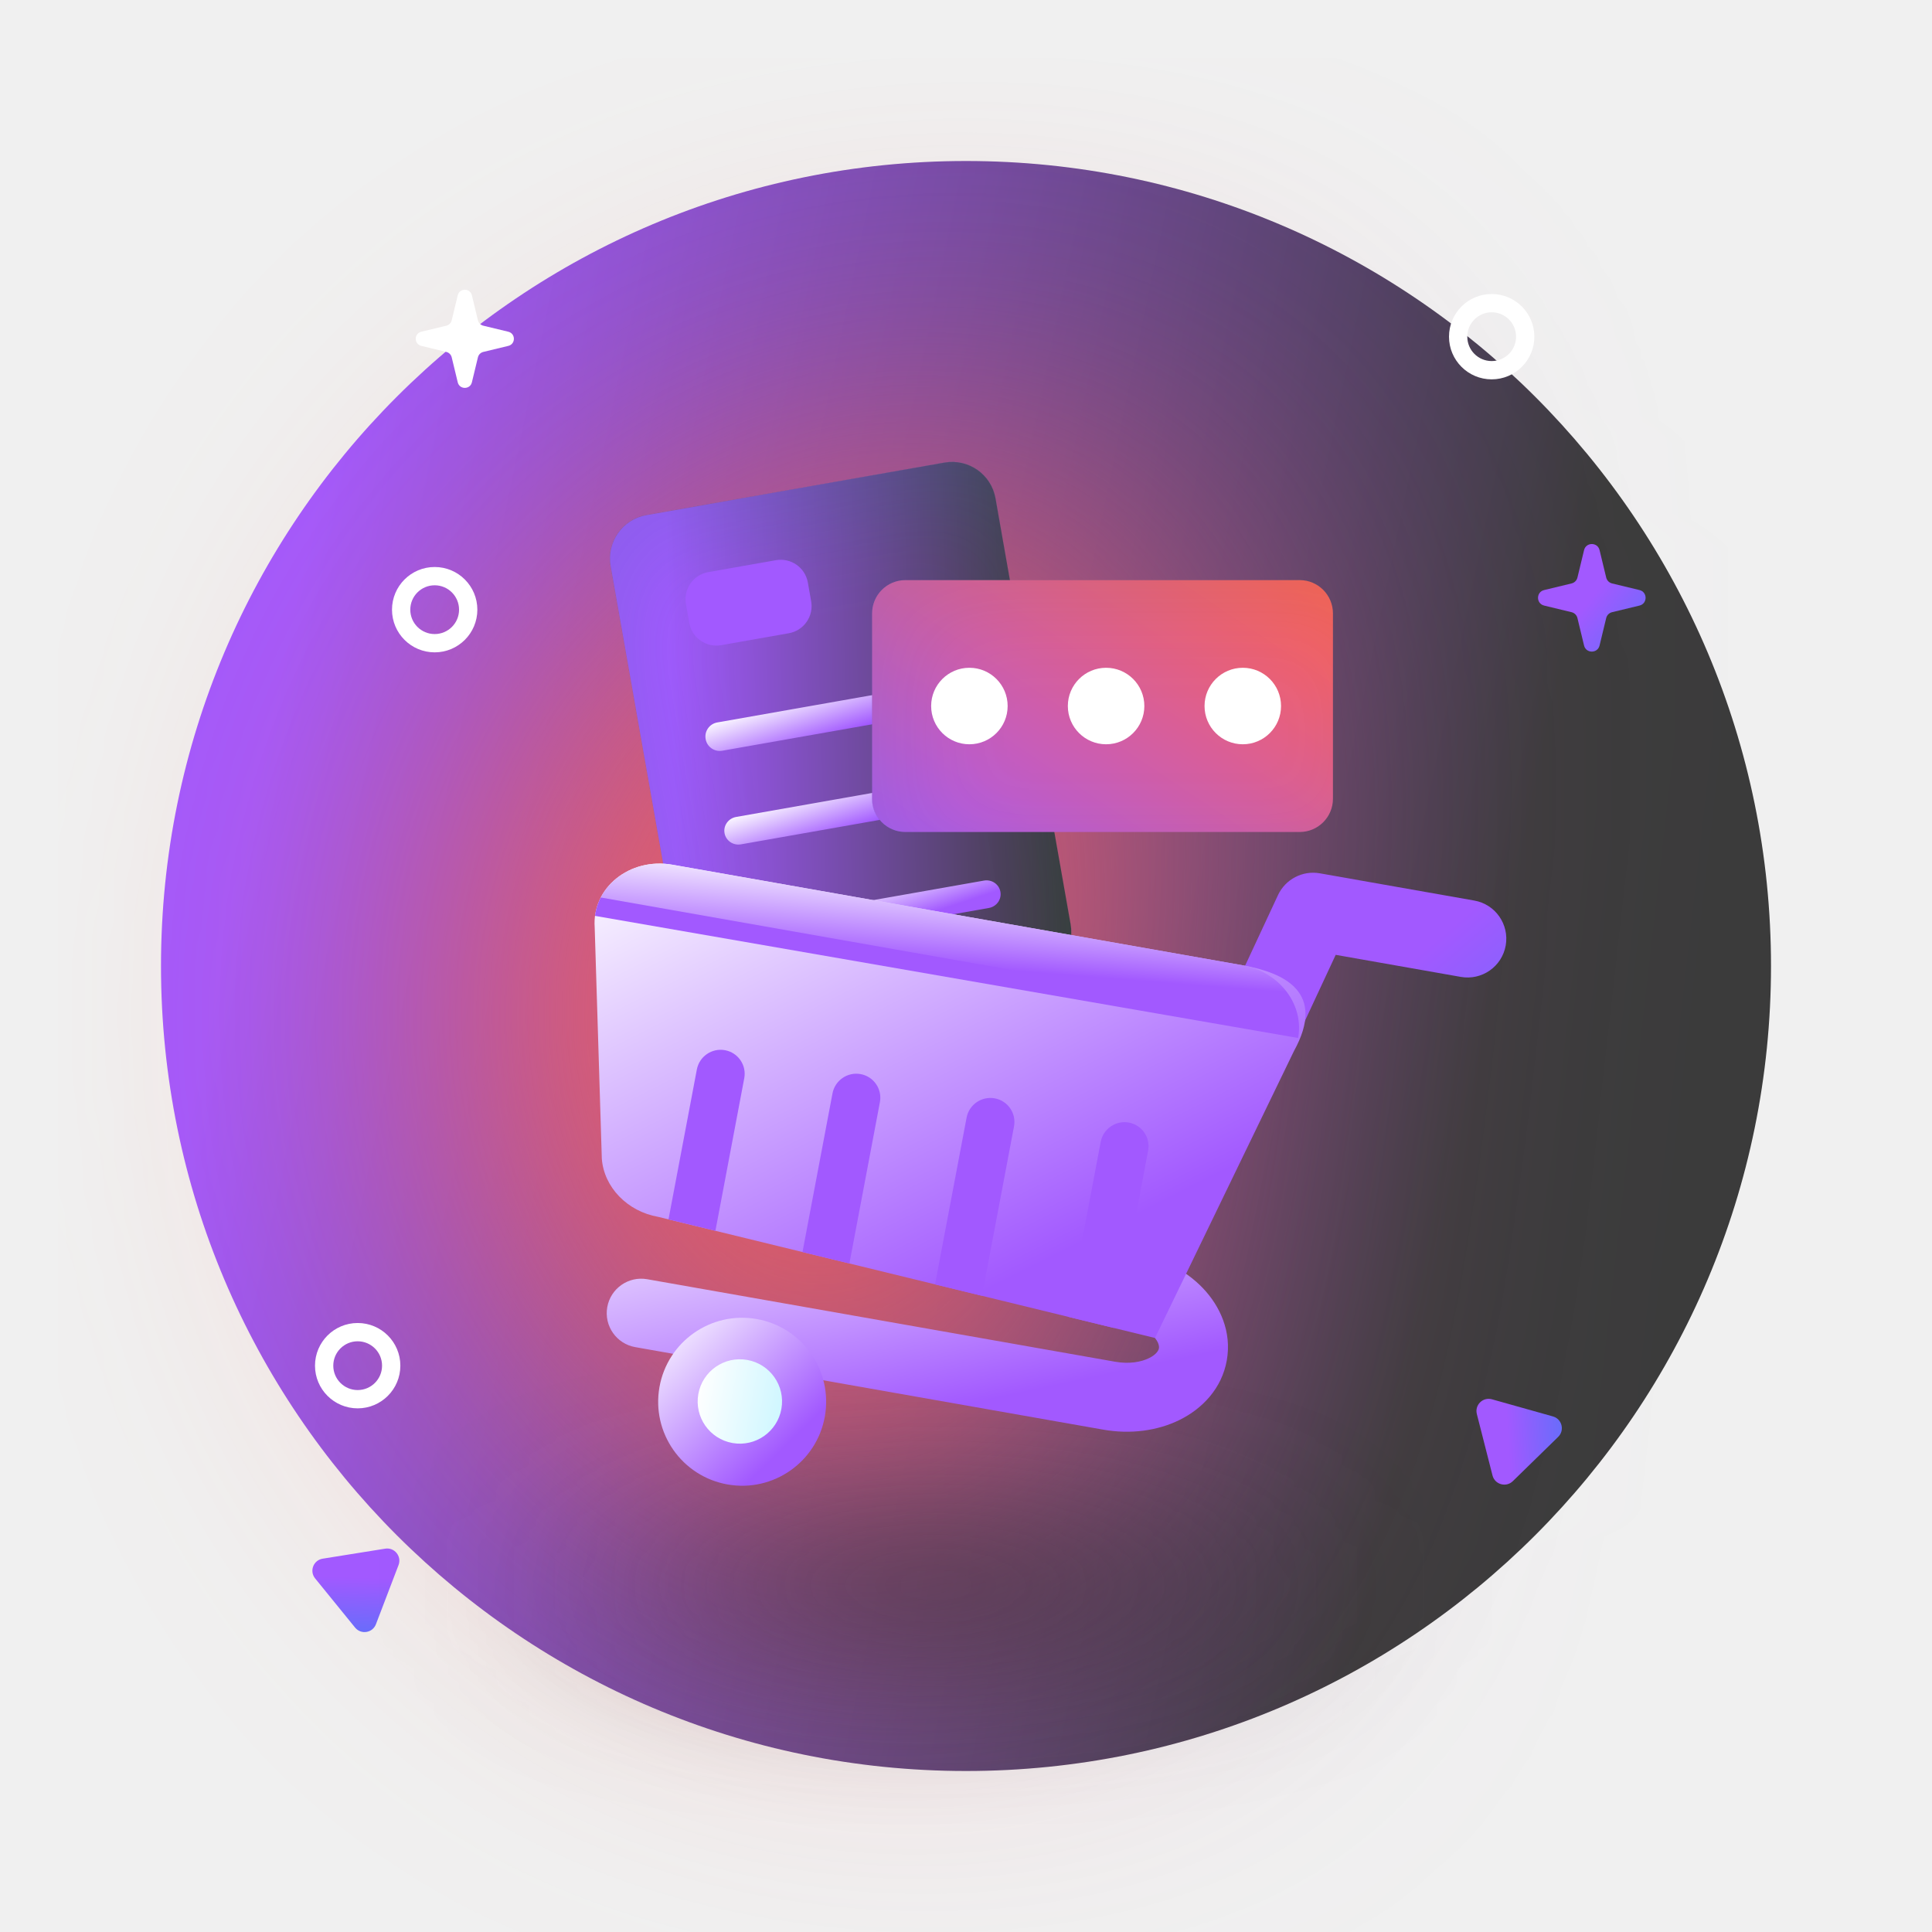
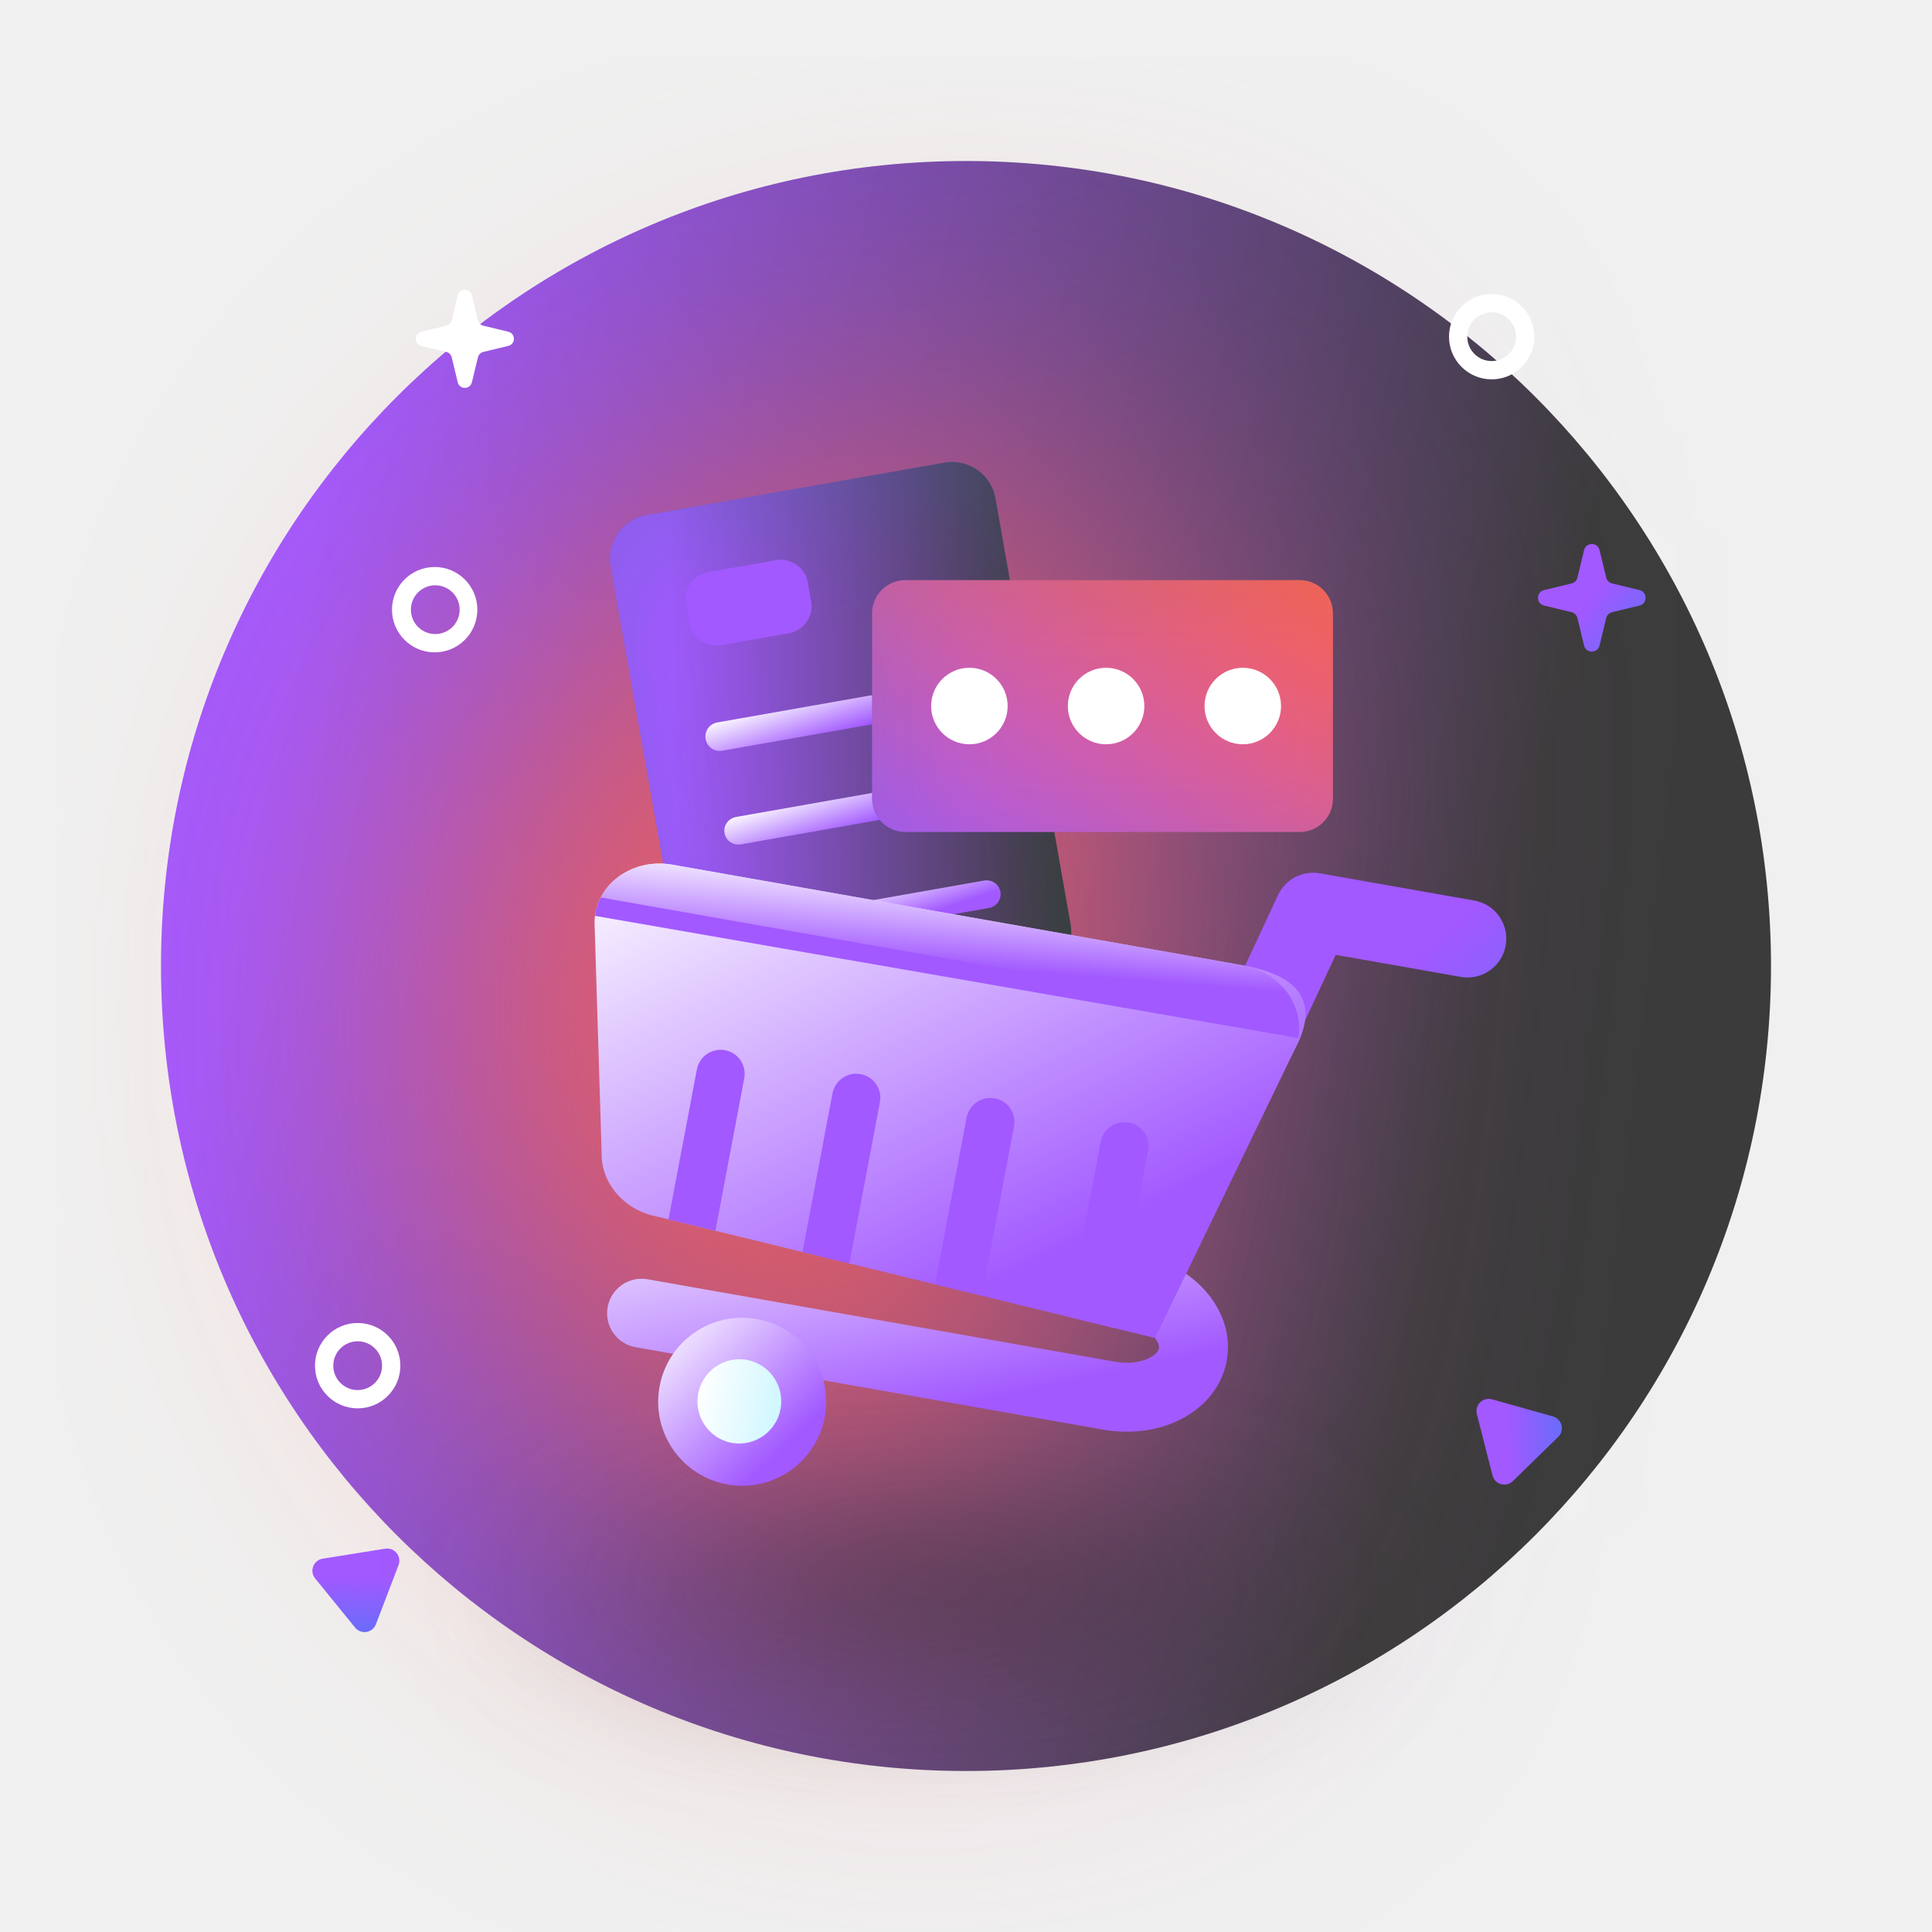
- <svg xmlns="http://www.w3.org/2000/svg" width="250" height="250" viewBox="0 0 250 250" fill="none">
-   <g clip-path="url(#clip0_305_7528)">
-     <path d="M125 229.167C182.53 229.167 229.167 182.53 229.167 125C229.167 67.47 182.53 20.833 125 20.833C67.47 20.833 20.833 67.47 20.833 125C20.833 182.53 67.47 229.167 125 229.167Z" fill="url(#paint0_linear_305_7528)" />
-     <g filter="url(#filter0_f_305_7528)">
-       <path d="M131.341 201.087C169.861 201.087 201.087 169.861 201.087 131.341C201.087 92.821 169.861 61.594 131.341 61.594C92.821 61.594 61.594 92.821 61.594 131.341C61.594 169.861 92.821 201.087 131.341 201.087Z" fill="url(#paint1_linear_305_7528)" />
+ <svg xmlns="http://www.w3.org/2000/svg" width="250" height="250" fill="none">
+   <g clip-path="url(#a)">
+     <path fill="url(#b)" d="M125 229.167c57.53 0 104.167-46.637 104.167-104.167S182.53 20.833 125 20.833 20.833 67.47 20.833 125 67.47 229.167 125 229.167Z" />
+     <g filter="url(#c)">
+       <path fill="url(#d)" d="M131.341 201.087c38.52 0 69.746-31.226 69.746-69.746 0-38.52-31.226-69.747-69.746-69.747-38.52 0-69.747 31.227-69.747 69.747 0 38.52 31.227 69.746 69.747 69.746Z" />
    </g>
-     <path fill-rule="evenodd" clip-rule="evenodd" d="M56.247 82.047C57.989 82.047 59.402 80.635 59.402 78.892C59.402 77.149 57.989 75.736 56.247 75.736C54.504 75.736 53.091 77.149 53.091 78.892C53.091 80.635 54.504 82.047 56.247 82.047ZM56.247 84.414C59.297 84.414 61.769 81.942 61.769 78.892C61.769 75.842 59.297 73.37 56.247 73.37C53.197 73.37 50.725 75.842 50.725 78.892C50.725 81.942 53.197 84.414 56.247 84.414Z" fill="white" />
-     <path fill-rule="evenodd" clip-rule="evenodd" d="M46.283 179.873C48.026 179.873 49.438 178.46 49.438 176.717C49.438 174.975 48.026 173.562 46.283 173.562C44.54 173.562 43.127 174.975 43.127 176.717C43.127 178.46 44.54 179.873 46.283 179.873ZM46.283 182.24C49.333 182.24 51.805 179.767 51.805 176.717C51.805 173.667 49.333 171.196 46.283 171.196C43.233 171.196 40.761 173.667 40.761 176.717C40.761 179.767 43.233 182.24 46.283 182.24Z" fill="white" />
-     <path fill-rule="evenodd" clip-rule="evenodd" d="M193.022 46.721C194.764 46.721 196.178 45.308 196.178 43.566C196.178 41.823 194.764 40.41 193.022 40.41C191.279 40.41 189.867 41.823 189.867 43.566C189.867 45.308 191.279 46.721 193.022 46.721ZM193.022 49.088C196.072 49.088 198.544 46.615 198.544 43.566C198.544 40.516 196.072 38.044 193.022 38.044C189.972 38.044 187.5 40.516 187.5 43.566C187.5 46.615 189.972 49.088 193.022 49.088Z" fill="white" />
-     <path d="M59.231 38.214C59.463 37.253 60.831 37.253 61.063 38.214L61.844 41.45C61.927 41.794 62.195 42.062 62.539 42.145L65.775 42.926C66.736 43.158 66.736 44.526 65.775 44.758L62.539 45.539C62.195 45.622 61.927 45.891 61.844 46.234L61.063 49.47C60.831 50.432 59.463 50.432 59.231 49.47L58.45 46.234C58.367 45.891 58.098 45.622 57.755 45.539L54.519 44.758C53.557 44.526 53.557 43.158 54.519 42.926L57.755 42.145C58.098 42.062 58.367 41.794 58.45 41.45L59.231 38.214Z" fill="white" />
-     <path d="M204.976 71.188C205.23 70.134 206.729 70.134 206.984 71.188L207.841 74.735C207.931 75.112 208.226 75.406 208.601 75.497L212.149 76.353C213.203 76.607 213.203 78.106 212.149 78.361L208.601 79.217C208.226 79.308 207.931 79.602 207.841 79.979L206.984 83.526C206.729 84.58 205.23 84.58 204.976 83.526L204.12 79.979C204.029 79.602 203.735 79.308 203.358 79.217L199.811 78.361C198.757 78.106 198.757 76.607 199.811 76.353L203.358 75.497C203.735 75.406 204.029 75.112 204.12 74.735L204.976 71.188Z" fill="url(#paint2_linear_305_7528)" />
-     <path d="M49.847 200.396C51.046 200.204 52.004 201.382 51.571 202.517L48.646 210.175C48.212 211.31 46.713 211.55 45.947 210.607L40.777 204.245C40.011 203.303 40.553 201.885 41.752 201.693L49.847 200.396Z" fill="url(#paint3_linear_305_7528)" />
-     <path d="M191.103 182.977C190.803 181.8 191.89 180.74 193.059 181.068L200.952 183.286C202.12 183.615 202.496 185.086 201.627 185.934L195.76 191.66C194.89 192.509 193.429 192.098 193.129 190.921L191.103 182.977Z" fill="url(#paint4_linear_305_7528)" />
-     <g filter="url(#filter1_f_305_7528)">
-       <path d="M180.277 205.132C180.277 210.721 153.765 215.251 121.062 215.251C88.36 215.251 61.849 210.721 61.849 205.132C61.849 199.543 88.36 195.013 121.062 195.013C153.765 195.013 180.277 199.543 180.277 205.132Z" fill="url(#paint5_radial_305_7528)" />
+     <path fill="#fff" fill-rule="evenodd" d="M56.247 82.047a3.156 3.156 0 1 0 0-6.31 3.156 3.156 0 0 0 0 6.31Zm0 2.367a5.522 5.522 0 1 0 0-11.044 5.522 5.522 0 0 0 0 11.044ZM46.283 179.873a3.156 3.156 0 1 0 0-6.312 3.156 3.156 0 0 0 0 6.312Zm0 2.367a5.523 5.523 0 1 0-.001-11.046 5.523 5.523 0 0 0 .001 11.046ZM193.022 46.721a3.156 3.156 0 1 0 0-6.313 3.156 3.156 0 0 0 0 6.313Zm0 2.367a5.522 5.522 0 1 0 0-11.044 5.522 5.522 0 0 0 0 11.044Z" clip-rule="evenodd" />
+     <path fill="#fff" d="M59.23 38.214c.233-.961 1.6-.961 1.833 0l.78 3.236a.942.942 0 0 0 .696.695l3.236.781c.961.232.961 1.6 0 1.832l-3.236.781a.942.942 0 0 0-.695.695l-.781 3.236c-.233.962-1.6.962-1.832 0l-.781-3.236a.942.942 0 0 0-.695-.695l-3.236-.78c-.962-.233-.962-1.6 0-1.833l3.236-.78a.943.943 0 0 0 .695-.696l.78-3.236Z" />
+     <path fill="url(#e)" d="M204.976 71.188c.254-1.054 1.753-1.054 2.008 0l.857 3.547c.09.377.385.67.76.762l3.548.856c1.054.254 1.054 1.753 0 2.008l-3.548.856c-.375.091-.67.385-.76.762l-.857 3.547c-.255 1.054-1.754 1.054-2.008 0l-.856-3.547a1.033 1.033 0 0 0-.762-.762l-3.547-.856c-1.054-.255-1.054-1.754 0-2.008l3.547-.856c.377-.091.671-.385.762-.762l.856-3.547Z" />
+     <path fill="url(#f)" d="M49.847 200.396a1.578 1.578 0 0 1 1.724 2.121l-2.925 7.658a1.577 1.577 0 0 1-2.699.432l-5.17-6.362a1.577 1.577 0 0 1 .975-2.552l8.095-1.297Z" />
+     <path fill="url(#g)" d="M191.103 182.977a1.578 1.578 0 0 1 1.956-1.909l7.893 2.218c1.168.329 1.544 1.8.675 2.648l-5.867 5.726a1.577 1.577 0 0 1-2.631-.739l-2.026-7.944Z" />
+     <g filter="url(#h)">
+       <path fill="url(#i)" d="M180.277 205.132c0 5.589-26.512 10.119-59.215 10.119-32.702 0-59.213-4.53-59.213-10.119 0-5.589 26.51-10.119 59.213-10.119s59.215 4.53 59.215 10.119Z" />
    </g>
-     <g filter="url(#filter2_i_305_7528)">
-       <path d="M122.215 59.865L83.647 66.665C80.549 67.212 78.48 70.166 79.026 73.265L88.746 128.391C89.293 131.489 92.248 133.558 95.346 133.011L133.913 126.211C137.012 125.665 139.081 122.71 138.535 119.612L128.814 64.486C128.267 61.387 125.313 59.319 122.215 59.865Z" fill="url(#paint6_linear_305_7528)" />
+     <g filter="url(#j)">
+       <path fill="url(#k)" d="m122.215 59.865-38.568 6.8a5.697 5.697 0 0 0-4.62 6.6l9.72 55.126a5.696 5.696 0 0 0 6.599 4.62l38.567-6.8a5.697 5.697 0 0 0 4.622-6.599l-9.721-55.126a5.697 5.697 0 0 0-6.599-4.621Z" />
    </g>
-     <path d="M122.773 88.202L92.813 93.485C91.804 93.663 91.13 94.625 91.308 95.634L91.309 95.64C91.487 96.649 92.449 97.322 93.458 97.144L123.419 91.862C124.427 91.684 125.101 90.722 124.923 89.713L124.922 89.707C124.744 88.698 123.782 88.024 122.773 88.202Z" fill="url(#paint7_linear_305_7528)" />
-     <path d="M127.33 113.947L97.628 119.185C96.628 119.361 95.957 120.296 96.129 121.273L96.13 121.28C96.302 122.257 97.253 122.906 98.253 122.73L127.955 117.492C128.956 117.316 129.627 116.381 129.454 115.404L129.454 115.397C129.281 114.42 128.33 113.771 127.33 113.947Z" fill="url(#paint8_linear_305_7528)" />
-     <path d="M124.956 100.477L95.253 105.714C94.253 105.891 93.582 106.826 93.754 107.803L93.755 107.809C93.927 108.787 94.878 109.436 95.878 109.259L125.581 104.022C126.581 103.846 127.252 102.91 127.08 101.933L127.079 101.927C126.906 100.95 125.956 100.301 124.956 100.477Z" fill="url(#paint9_linear_305_7528)" />
-     <path d="M100.406 72.489L91.651 74.032C89.711 74.374 88.416 76.224 88.758 78.163L89.187 80.593C89.529 82.532 91.378 83.827 93.317 83.485L102.073 81.941C104.012 81.599 105.307 79.75 104.965 77.811L104.536 75.381C104.195 73.442 102.345 72.147 100.406 72.489Z" fill="#A259FF" />
-     <g filter="url(#filter3_i_305_7528)">
-       <path d="M168.178 75.066H117.15C114.773 75.066 112.845 76.994 112.845 79.372V103.356C112.845 105.734 114.773 107.661 117.15 107.661H168.178C170.555 107.661 172.483 105.734 172.483 103.356V79.372C172.483 76.994 170.555 75.066 168.178 75.066Z" fill="url(#paint10_linear_305_7528)" />
+     <path fill="url(#l)" d="m122.773 88.202-29.96 5.283a1.855 1.855 0 0 0-1.505 2.149l.001.006a1.855 1.855 0 0 0 2.15 1.504l29.96-5.282a1.855 1.855 0 0 0 1.504-2.15l-.001-.005a1.855 1.855 0 0 0-2.149-1.505Z" />
+     <path fill="url(#m)" d="m127.33 113.947-29.702 5.238c-1 .176-1.671 1.111-1.499 2.088l.001.007c.172.977 1.123 1.626 2.123 1.45l29.702-5.238c1.001-.176 1.672-1.111 1.499-2.088v-.007c-.173-.977-1.124-1.626-2.124-1.45Z" />
+     <path fill="url(#n)" d="m124.956 100.477-29.703 5.237c-1 .177-1.671 1.112-1.499 2.089l.001.006c.172.978 1.123 1.627 2.123 1.45l29.703-5.237c1-.176 1.671-1.112 1.499-2.089l-.001-.006c-.173-.977-1.123-1.626-2.123-1.45Z" />
+     <path fill="#A259FF" d="m100.406 72.489-8.755 1.543a3.566 3.566 0 0 0-2.893 4.13l.429 2.43a3.566 3.566 0 0 0 4.13 2.893l8.756-1.544a3.566 3.566 0 0 0 2.892-4.13l-.429-2.43a3.565 3.565 0 0 0-4.13-2.892Z" />
+     <g filter="url(#o)">
+       <path fill="url(#p)" d="M168.178 75.066H117.15a4.306 4.306 0 0 0-4.305 4.306v23.984a4.305 4.305 0 0 0 4.305 4.305h51.028a4.305 4.305 0 0 0 4.305-4.305V79.372a4.306 4.306 0 0 0-4.305-4.306Z" />
    </g>
-     <path d="M125.439 96.309C128.173 96.309 130.389 94.093 130.389 91.36C130.389 88.626 128.173 86.41 125.439 86.41C122.706 86.41 120.49 88.626 120.49 91.36C120.49 94.093 122.706 96.309 125.439 96.309Z" fill="white" />
-     <path d="M143.128 96.309C145.862 96.309 148.078 94.093 148.078 91.36C148.078 88.626 145.862 86.41 143.128 86.41C140.395 86.41 138.178 88.626 138.178 91.36C138.178 94.093 140.395 96.309 143.128 96.309Z" fill="white" />
-     <path d="M160.817 96.309C163.551 96.309 165.766 94.093 165.766 91.36C165.766 88.626 163.551 86.41 160.817 86.41C158.083 86.41 155.867 88.626 155.867 91.36C155.867 94.093 158.083 96.309 160.817 96.309Z" fill="white" />
-     <path fill-rule="evenodd" clip-rule="evenodd" d="M116.139 161.244C116.566 158.818 118.88 157.198 121.306 157.626L146.795 162.12C150.277 162.735 153.425 164.351 155.656 166.688C157.886 169.023 159.397 172.343 158.749 176.019C158.101 179.695 155.546 182.298 152.652 183.731C149.757 185.165 146.245 185.61 142.761 184.996L82.198 174.317C79.771 173.889 78.151 171.575 78.579 169.149C79.007 166.723 81.321 165.103 83.747 165.531L144.311 176.21C146.117 176.528 147.672 176.242 148.693 175.736C149.715 175.23 149.925 174.688 149.963 174.47C150.001 174.253 149.99 173.674 149.204 172.85C148.418 172.026 147.054 171.225 145.246 170.907L119.652 165.504C117.227 165.076 115.71 163.67 116.139 161.244Z" fill="url(#paint11_linear_305_7528)" />
-     <path fill-rule="evenodd" clip-rule="evenodd" d="M165.37 115.83C166.329 113.771 168.551 112.613 170.788 113.007L190.77 116.531C193.498 117.012 195.32 119.613 194.839 122.342C194.358 125.071 191.756 126.892 189.028 126.411L172.839 123.556L163.275 144.084C162.106 146.596 159.121 147.683 156.609 146.514C154.099 145.343 153.011 142.359 154.181 139.848L165.37 115.83Z" fill="url(#paint12_linear_305_7528)" />
-     <path d="M94.148 192.088C100.059 193.131 105.696 189.183 106.738 183.273C107.78 177.362 103.833 171.726 97.923 170.683C92.012 169.641 86.375 173.588 85.333 179.499C84.291 185.41 88.238 191.046 94.148 192.088Z" fill="url(#paint13_linear_305_7528)" />
-     <path d="M160.761 124.9L87.008 111.895C81.479 110.921 76.569 114.89 76.954 120.016L77.875 149.93C78.154 153.633 81.176 156.757 85.169 157.46L149.458 173.135L167.447 135.986C171.592 128.462 166.303 125.877 160.761 124.9Z" fill="url(#paint14_linear_305_7528)" />
-     <path d="M94.789 186.727C97.758 187.25 100.59 185.267 101.114 182.298C101.637 179.329 99.655 176.497 96.685 175.973C93.716 175.449 90.884 177.432 90.36 180.402C89.837 183.372 91.819 186.203 94.789 186.727Z" fill="url(#paint15_linear_305_7528)" />
-     <mask id="mask0_305_7528" style="mask-type:alpha" maskUnits="userSpaceOnUse" x="76" y="111" width="93" height="63">
-       <path d="M160.761 124.9L87.007 111.895C81.479 110.921 76.568 114.89 76.953 120.016L77.874 149.93C78.154 153.633 81.176 156.757 85.169 157.46L149.458 173.135L167.447 135.986C169.564 131.287 166.303 125.877 160.761 124.9Z" fill="url(#paint16_linear_305_7528)" />
+     <path fill="#fff" d="M125.439 96.31a4.95 4.95 0 1 0 0-9.9 4.95 4.95 0 0 0 0 9.9ZM143.128 96.31a4.95 4.95 0 1 0 0-9.9 4.95 4.95 0 0 0 0 9.9ZM160.817 96.31a4.949 4.949 0 0 0 4.949-4.95 4.949 4.949 0 1 0-9.899 0 4.95 4.95 0 0 0 4.95 4.95Z" />
+     <path fill="url(#q)" fill-rule="evenodd" d="M116.139 161.244a4.46 4.46 0 0 1 5.167-3.618l25.489 4.494c3.482.615 6.63 2.231 8.861 4.568 2.23 2.335 3.741 5.655 3.093 9.331-.648 3.676-3.203 6.279-6.097 7.712-2.895 1.434-6.407 1.879-9.891 1.265l-60.563-10.679a4.461 4.461 0 0 1 1.549-8.786l60.564 10.679c1.806.318 3.361.032 4.382-.474 1.022-.506 1.232-1.048 1.27-1.266.038-.217.027-.796-.759-1.62-.786-.824-2.15-1.625-3.958-1.943l-25.594-5.403c-2.425-.428-3.942-1.834-3.513-4.26Z" clip-rule="evenodd" />
+     <path fill="url(#r)" fill-rule="evenodd" d="M165.37 115.83a5.017 5.017 0 0 1 5.418-2.823l19.982 3.524a5.016 5.016 0 1 1-1.742 9.88l-16.189-2.855-9.564 20.528a5.017 5.017 0 1 1-9.094-4.236l11.189-24.018Z" clip-rule="evenodd" />
+     <path fill="url(#s)" d="M94.148 192.088c5.911 1.043 11.548-2.905 12.59-8.815 1.042-5.911-2.905-11.547-8.815-12.59-5.911-1.042-11.548 2.905-12.59 8.816-1.042 5.911 2.905 11.547 8.815 12.589Z" />
+     <path fill="url(#t)" d="m160.761 124.9-73.753-13.005c-5.529-.974-10.44 2.995-10.054 8.121l.92 29.914c.28 3.703 3.302 6.827 7.295 7.53l64.289 15.675 17.989-37.149c4.145-7.524-1.144-10.109-6.686-11.086Z" />
+     <path fill="url(#u)" d="M94.789 186.727a5.461 5.461 0 0 0 1.896-10.754 5.46 5.46 0 1 0-1.896 10.754Z" />
+     <mask id="w" width="93" height="63" x="76" y="111" maskUnits="userSpaceOnUse" style="mask-type:alpha">
+       <path fill="url(#v)" d="m160.761 124.9-73.754-13.005c-5.528-.974-10.439 2.995-10.054 8.121l.921 29.914c.28 3.703 3.302 6.827 7.295 7.53l64.289 15.675 17.989-37.149c2.117-4.699-1.144-10.109-6.686-11.086Z" />
    </mask>
-     <g mask="url(#mask0_305_7528)">
-       <path d="M125.076 144.625C125.396 142.931 127.029 141.814 128.724 142.126C130.418 142.44 131.532 144.066 131.212 145.759L126.99 168.09C126.67 169.783 125.037 170.901 123.343 170.588C121.649 170.276 120.534 168.649 120.854 166.956L125.076 144.625Z" fill="#A259FF" />
-       <path d="M180.173 130.102C181.588 130.347 182.54 131.694 182.301 133.11L182.127 134.135C181.887 135.551 180.545 136.499 179.13 136.254L76.007 118.343C74.593 118.097 73.64 116.75 73.88 115.335L74.054 114.31C74.294 112.894 75.635 111.946 77.05 112.191L180.173 130.102Z" fill="#A259FF" />
-       <path d="M142.431 147.761C142.751 146.068 144.384 144.949 146.078 145.263C147.773 145.576 148.887 147.203 148.566 148.896L144.345 171.227C144.025 172.92 142.392 174.038 140.697 173.725C139.004 173.412 137.889 171.785 138.209 170.093L142.431 147.761Z" fill="#A259FF" />
-       <path d="M107.724 141.488C108.043 139.796 109.677 138.677 111.37 138.989C113.065 139.303 114.179 140.93 113.859 142.623L109.638 164.953C109.318 166.646 107.685 167.765 105.99 167.452C104.296 167.139 103.182 165.512 103.502 163.819L107.724 141.488Z" fill="#A259FF" />
-       <path d="M90.171 138.394C90.491 136.701 92.124 135.583 93.818 135.895C95.512 136.209 96.626 137.835 96.306 139.528L92.085 161.859C91.765 163.552 90.132 164.67 88.437 164.358C86.743 164.045 85.629 162.418 85.949 160.725L90.171 138.394Z" fill="#A259FF" />
-       <path d="M74.928 112.21C75.252 110.371 77.005 109.143 78.844 109.468L168.97 125.359C170.808 125.683 172.035 127.437 171.711 129.275C171.387 131.114 169.634 132.341 167.796 132.017L77.67 116.124C75.832 115.801 74.604 114.047 74.928 112.21Z" fill="url(#paint17_linear_305_7528)" />
+     <g mask="url(#w)">
+       <path fill="#A259FF" d="M125.076 144.625a3.136 3.136 0 0 1 3.648-2.499 3.105 3.105 0 0 1 2.488 3.633l-4.222 22.331a3.135 3.135 0 0 1-3.647 2.498 3.104 3.104 0 0 1-2.489-3.632l4.222-22.331ZM180.173 130.102a2.613 2.613 0 0 1 2.128 3.008l-.174 1.025a2.589 2.589 0 0 1-2.997 2.119L76.007 118.343a2.613 2.613 0 0 1-2.127-3.008l.174-1.025a2.588 2.588 0 0 1 2.996-2.119l103.123 17.911ZM142.431 147.761a3.134 3.134 0 0 1 3.647-2.498 3.103 3.103 0 0 1 2.488 3.633l-4.221 22.331a3.135 3.135 0 0 1-3.648 2.498 3.105 3.105 0 0 1-2.488-3.632l4.222-22.332ZM107.724 141.488a3.136 3.136 0 0 1 3.646-2.499 3.106 3.106 0 0 1 2.489 3.634l-4.221 22.33a3.136 3.136 0 0 1-3.648 2.499 3.105 3.105 0 0 1-2.488-3.633l4.222-22.331ZM90.17 138.394a3.136 3.136 0 0 1 3.648-2.499 3.105 3.105 0 0 1 2.488 3.633l-4.221 22.331a3.136 3.136 0 0 1-3.648 2.499 3.105 3.105 0 0 1-2.488-3.633l4.222-22.331Z" />
+       <path fill="url(#x)" d="M74.928 112.21a3.379 3.379 0 0 1 3.916-2.742l90.126 15.891a3.38 3.38 0 0 1-1.174 6.658L77.67 116.124a3.379 3.379 0 0 1-2.742-3.914Z" />
    </g>
  </g>
  <defs>
-     <filter id="filter0_f_305_7528" x="7.594" y="7.594" width="247.493" height="247.493" filterUnits="userSpaceOnUse" color-interpolation-filters="sRGB">
-       <feFlood flood-opacity="0" result="BackgroundImageFix" />
-       <feBlend mode="normal" in="SourceGraphic" in2="BackgroundImageFix" result="shape" />
-       <feGaussianBlur stdDeviation="27" result="effect1_foregroundBlur_305_7528" />
-     </filter>
-     <filter id="filter1_f_305_7528" x="41.161" y="174.326" width="159.803" height="61.612" filterUnits="userSpaceOnUse" color-interpolation-filters="sRGB">
-       <feFlood flood-opacity="0" result="BackgroundImageFix" />
-       <feBlend mode="normal" in="SourceGraphic" in2="BackgroundImageFix" result="shape" />
-       <feGaussianBlur stdDeviation="10.344" result="effect1_foregroundBlur_305_7528" />
-     </filter>
-     <filter id="filter2_i_305_7528" x="78.939" y="59.777" width="62.068" height="78.885" filterUnits="userSpaceOnUse" color-interpolation-filters="sRGB">
-       <feFlood flood-opacity="0" result="BackgroundImageFix" />
-       <feBlend mode="normal" in="SourceGraphic" in2="BackgroundImageFix" result="shape" />
-       <feColorMatrix in="SourceAlpha" type="matrix" values="0 0 0 0 0 0 0 0 0 0 0 0 0 0 0 0 0 0 127 0" result="hardAlpha" />
-       <feOffset dx="2.385" dy="5.564" />
-       <feGaussianBlur stdDeviation="5.961" />
-       <feComposite in2="hardAlpha" operator="arithmetic" k2="-1" k3="1" />
-       <feColorMatrix type="matrix" values="0 0 0 0 0.105 0 0 0 0 0.466 0 0 0 0 0.546 0 0 0 0.15 0" />
-       <feBlend mode="normal" in2="shape" result="effect1_innerShadow_305_7528" />
-     </filter>
-     <filter id="filter3_i_305_7528" x="112.845" y="75.066" width="65.263" height="36.346" filterUnits="userSpaceOnUse" color-interpolation-filters="sRGB">
-       <feFlood flood-opacity="0" result="BackgroundImageFix" />
-       <feBlend mode="normal" in="SourceGraphic" in2="BackgroundImageFix" result="shape" />
-       <feColorMatrix in="SourceAlpha" type="matrix" values="0 0 0 0 0 0 0 0 0 0 0 0 0 0 0 0 0 0 127 0" result="hardAlpha" />
-       <feOffset dx="5.626" dy="3.751" />
-       <feGaussianBlur stdDeviation="6.095" />
-       <feComposite in2="hardAlpha" operator="arithmetic" k2="-1" k3="1" />
-       <feColorMatrix type="matrix" values="0 0 0 0 0.105 0 0 0 0 0.466 0 0 0 0 0.546 0 0 0 0.09 0" />
-       <feBlend mode="normal" in2="shape" result="effect1_innerShadow_305_7528" />
-     </filter>
-     <linearGradient id="paint0_linear_305_7528" x1="49.894" y1="20.833" x2="208.898" y2="53.932" gradientUnits="userSpaceOnUse">
+     <linearGradient id="m" x1="122.857" x2="119.697" y1="117.358" y2="107.886" gradientUnits="userSpaceOnUse">
+       <stop stop-color="#A259FF" />
+       <stop offset=".667" stop-color="#fff" />
+     </linearGradient>
+     <linearGradient id="l" x1="118.271" x2="114.978" y1="91.702" y2="81.942" gradientUnits="userSpaceOnUse">
+       <stop stop-color="#A259FF" />
+       <stop offset=".667" stop-color="#fff" />
+     </linearGradient>
+     <linearGradient id="d" x1="161.232" x2="114.715" y1="187.802" y2="182.499" gradientUnits="userSpaceOnUse">
+       <stop stop-color="#A259FF" stop-opacity="0" />
+       <stop offset="1" stop-color="#FF6250" />
+     </linearGradient>
+     <linearGradient id="e" x1="208.956" x2="222.298" y1="73.49" y2="83.97" gradientUnits="userSpaceOnUse">
+       <stop stop-color="#A259FF" />
+       <stop offset="1" stop-color="#377DF7" />
+     </linearGradient>
+     <linearGradient id="f" x1="51.084" x2="50.638" y1="204.28" y2="217.556" gradientUnits="userSpaceOnUse">
+       <stop stop-color="#A259FF" />
+       <stop offset="1" stop-color="#377DF7" />
+     </linearGradient>
+     <linearGradient id="g" x1="194.86" x2="208.12" y1="181.393" y2="180.632" gradientUnits="userSpaceOnUse">
+       <stop stop-color="#A259FF" />
+       <stop offset="1" stop-color="#377DF7" />
+     </linearGradient>
+     <linearGradient id="x" x1="151.901" x2="153.386" y1="127.272" y2="108.464" gradientUnits="userSpaceOnUse">
+       <stop stop-color="#A259FF" />
+       <stop offset=".667" stop-color="#fff" />
+     </linearGradient>
+     <linearGradient id="k" x1="86.098" x2="136.257" y1="66.233" y2="64.687" gradientUnits="userSpaceOnUse">
      <stop stop-color="#A259FF" />
      <stop offset="1" stop-color="#3B3B3B" />
    </linearGradient>
-     <linearGradient id="paint1_linear_305_7528" x1="161.232" y1="187.802" x2="114.715" y2="182.499" gradientUnits="userSpaceOnUse">
-       <stop stop-color="#A259FF" stop-opacity="0" />
+     <linearGradient id="b" x1="49.894" x2="208.898" y1="20.833" y2="53.932" gradientUnits="userSpaceOnUse">
+       <stop stop-color="#A259FF" />
+       <stop offset="1" stop-color="#3B3B3B" />
+     </linearGradient>
+     <linearGradient id="n" x1="120.481" x2="117.322" y1="103.887" y2="94.416" gradientUnits="userSpaceOnUse">
+       <stop stop-color="#A259FF" />
+       <stop offset=".667" stop-color="#fff" />
+     </linearGradient>
+     <linearGradient id="p" x1="112.845" x2="149.544" y1="114.984" y2="59.906" gradientUnits="userSpaceOnUse">
+       <stop stop-color="#A259FF" />
      <stop offset="1" stop-color="#FF6250" />
    </linearGradient>
-     <linearGradient id="paint2_linear_305_7528" x1="208.956" y1="73.49" x2="222.298" y2="83.97" gradientUnits="userSpaceOnUse">
+     <linearGradient id="q" x1="141.925" x2="129.344" y1="178.176" y2="119.127" gradientUnits="userSpaceOnUse">
+       <stop stop-color="#A259FF" />
+       <stop offset=".667" stop-color="#fff" />
+     </linearGradient>
+     <linearGradient id="r" x1="183.858" x2="212.899" y1="123.352" y2="157.154" gradientUnits="userSpaceOnUse">
      <stop stop-color="#A259FF" />
      <stop offset="1" stop-color="#377DF7" />
    </linearGradient>
-     <linearGradient id="paint3_linear_305_7528" x1="51.084" y1="204.28" x2="50.638" y2="217.556" gradientUnits="userSpaceOnUse">
+     <linearGradient id="s" x1="101.594" x2="76.77" y1="187.157" y2="161.795" gradientUnits="userSpaceOnUse">
      <stop stop-color="#A259FF" />
-       <stop offset="1" stop-color="#377DF7" />
+       <stop offset=".667" stop-color="#fff" />
    </linearGradient>
-     <linearGradient id="paint4_linear_305_7528" x1="194.86" y1="181.393" x2="208.12" y2="180.632" gradientUnits="userSpaceOnUse">
+     <linearGradient id="t" x1="145.222" x2="95.325" y1="158.179" y2="58.703" gradientUnits="userSpaceOnUse">
      <stop stop-color="#A259FF" />
-       <stop offset="1" stop-color="#377DF7" />
+       <stop offset=".667" stop-color="#fff" />
    </linearGradient>
-     <radialGradient id="paint5_radial_305_7528" cx="0" cy="0" r="1" gradientUnits="userSpaceOnUse" gradientTransform="translate(121.062 205.132) rotate(90) scale(10.1188 59.2142)">
+     <linearGradient id="u" x1="89.564" x2="105.056" y1="183.032" y2="186.017" gradientUnits="userSpaceOnUse">
+       <stop stop-color="#fff" />
+       <stop offset="1" stop-color="#BCF3FF" />
+     </linearGradient>
+     <linearGradient id="v" x1="76.305" x2="167.649" y1="121.766" y2="138.999" gradientUnits="userSpaceOnUse">
+       <stop stop-color="#AFF1FF" />
+       <stop offset="1" stop-color="#65C8DE" />
+     </linearGradient>
+     <filter id="o" width="65.263" height="36.346" x="112.845" y="75.066" color-interpolation-filters="sRGB" filterUnits="userSpaceOnUse">
+       <feFlood flood-opacity="0" result="BackgroundImageFix" />
+       <feBlend in="SourceGraphic" in2="BackgroundImageFix" result="shape" />
+       <feColorMatrix in="SourceAlpha" result="hardAlpha" values="0 0 0 0 0 0 0 0 0 0 0 0 0 0 0 0 0 0 127 0" />
+       <feOffset dx="5.626" dy="3.751" />
+       <feGaussianBlur stdDeviation="6.095" />
+       <feComposite in2="hardAlpha" k2="-1" k3="1" operator="arithmetic" />
+       <feColorMatrix values="0 0 0 0 0.105 0 0 0 0 0.466 0 0 0 0 0.546 0 0 0 0.09 0" />
+       <feBlend in2="shape" result="effect1_innerShadow_305_7528" />
+     </filter>
+     <filter id="c" width="247.493" height="247.493" x="7.594" y="7.594" color-interpolation-filters="sRGB" filterUnits="userSpaceOnUse">
+       <feFlood flood-opacity="0" result="BackgroundImageFix" />
+       <feBlend in="SourceGraphic" in2="BackgroundImageFix" result="shape" />
+       <feGaussianBlur result="effect1_foregroundBlur_305_7528" stdDeviation="27" />
+     </filter>
+     <filter id="h" width="159.803" height="61.612" x="41.161" y="174.326" color-interpolation-filters="sRGB" filterUnits="userSpaceOnUse">
+       <feFlood flood-opacity="0" result="BackgroundImageFix" />
+       <feBlend in="SourceGraphic" in2="BackgroundImageFix" result="shape" />
+       <feGaussianBlur result="effect1_foregroundBlur_305_7528" stdDeviation="10.344" />
+     </filter>
+     <filter id="j" width="62.068" height="78.885" x="78.939" y="59.777" color-interpolation-filters="sRGB" filterUnits="userSpaceOnUse">
+       <feFlood flood-opacity="0" result="BackgroundImageFix" />
+       <feBlend in="SourceGraphic" in2="BackgroundImageFix" result="shape" />
+       <feColorMatrix in="SourceAlpha" result="hardAlpha" values="0 0 0 0 0 0 0 0 0 0 0 0 0 0 0 0 0 0 127 0" />
+       <feOffset dx="2.385" dy="5.564" />
+       <feGaussianBlur stdDeviation="5.961" />
+       <feComposite in2="hardAlpha" k2="-1" k3="1" operator="arithmetic" />
+       <feColorMatrix values="0 0 0 0 0.105 0 0 0 0 0.466 0 0 0 0 0.546 0 0 0 0.15 0" />
+       <feBlend in2="shape" result="effect1_innerShadow_305_7528" />
+     </filter>
+     <radialGradient id="i" cx="0" cy="0" r="1" gradientTransform="matrix(0 10.1188 -59.2142 0 121.062 205.132)" gradientUnits="userSpaceOnUse">
      <stop stop-color="#2B2B2B" />
      <stop offset="1" stop-color="#2B2B2B" stop-opacity="0" />
    </radialGradient>
-     <linearGradient id="paint6_linear_305_7528" x1="86.098" y1="66.233" x2="136.257" y2="64.687" gradientUnits="userSpaceOnUse">
-       <stop stop-color="#A259FF" />
-       <stop offset="1" stop-color="#3B3B3B" />
-     </linearGradient>
-     <linearGradient id="paint7_linear_305_7528" x1="118.271" y1="91.702" x2="114.978" y2="81.942" gradientUnits="userSpaceOnUse">
-       <stop stop-color="#A259FF" />
-       <stop offset="0.667" stop-color="white" />
-     </linearGradient>
-     <linearGradient id="paint8_linear_305_7528" x1="122.857" y1="117.358" x2="119.697" y2="107.886" gradientUnits="userSpaceOnUse">
-       <stop stop-color="#A259FF" />
-       <stop offset="0.667" stop-color="white" />
-     </linearGradient>
-     <linearGradient id="paint9_linear_305_7528" x1="120.481" y1="103.887" x2="117.322" y2="94.416" gradientUnits="userSpaceOnUse">
-       <stop stop-color="#A259FF" />
-       <stop offset="0.667" stop-color="white" />
-     </linearGradient>
-     <linearGradient id="paint10_linear_305_7528" x1="112.845" y1="114.984" x2="149.544" y2="59.906" gradientUnits="userSpaceOnUse">
-       <stop stop-color="#A259FF" />
-       <stop offset="1" stop-color="#FF6250" />
-     </linearGradient>
-     <linearGradient id="paint11_linear_305_7528" x1="141.925" y1="178.176" x2="129.344" y2="119.127" gradientUnits="userSpaceOnUse">
-       <stop stop-color="#A259FF" />
-       <stop offset="0.667" stop-color="white" />
-     </linearGradient>
-     <linearGradient id="paint12_linear_305_7528" x1="183.858" y1="123.352" x2="212.899" y2="157.154" gradientUnits="userSpaceOnUse">
-       <stop stop-color="#A259FF" />
-       <stop offset="1" stop-color="#377DF7" />
-     </linearGradient>
-     <linearGradient id="paint13_linear_305_7528" x1="101.594" y1="187.157" x2="76.77" y2="161.795" gradientUnits="userSpaceOnUse">
-       <stop stop-color="#A259FF" />
-       <stop offset="0.667" stop-color="white" />
-     </linearGradient>
-     <linearGradient id="paint14_linear_305_7528" x1="145.222" y1="158.179" x2="95.325" y2="58.703" gradientUnits="userSpaceOnUse">
-       <stop stop-color="#A259FF" />
-       <stop offset="0.667" stop-color="white" />
-     </linearGradient>
-     <linearGradient id="paint15_linear_305_7528" x1="89.564" y1="183.032" x2="105.056" y2="186.017" gradientUnits="userSpaceOnUse">
-       <stop stop-color="white" />
-       <stop offset="1" stop-color="#BCF3FF" />
-     </linearGradient>
-     <linearGradient id="paint16_linear_305_7528" x1="76.305" y1="121.766" x2="167.649" y2="138.999" gradientUnits="userSpaceOnUse">
-       <stop stop-color="#AFF1FF" />
-       <stop offset="1" stop-color="#65C8DE" />
-     </linearGradient>
-     <linearGradient id="paint17_linear_305_7528" x1="151.901" y1="127.272" x2="153.386" y2="108.464" gradientUnits="userSpaceOnUse">
-       <stop stop-color="#A259FF" />
-       <stop offset="0.667" stop-color="white" />
-     </linearGradient>
-     <clipPath id="clip0_305_7528">
-       <rect width="250" height="250" fill="white" />
+     <clipPath id="a">
+       <path fill="#fff" d="M0 0h250v250H0z" />
    </clipPath>
  </defs>
</svg>
